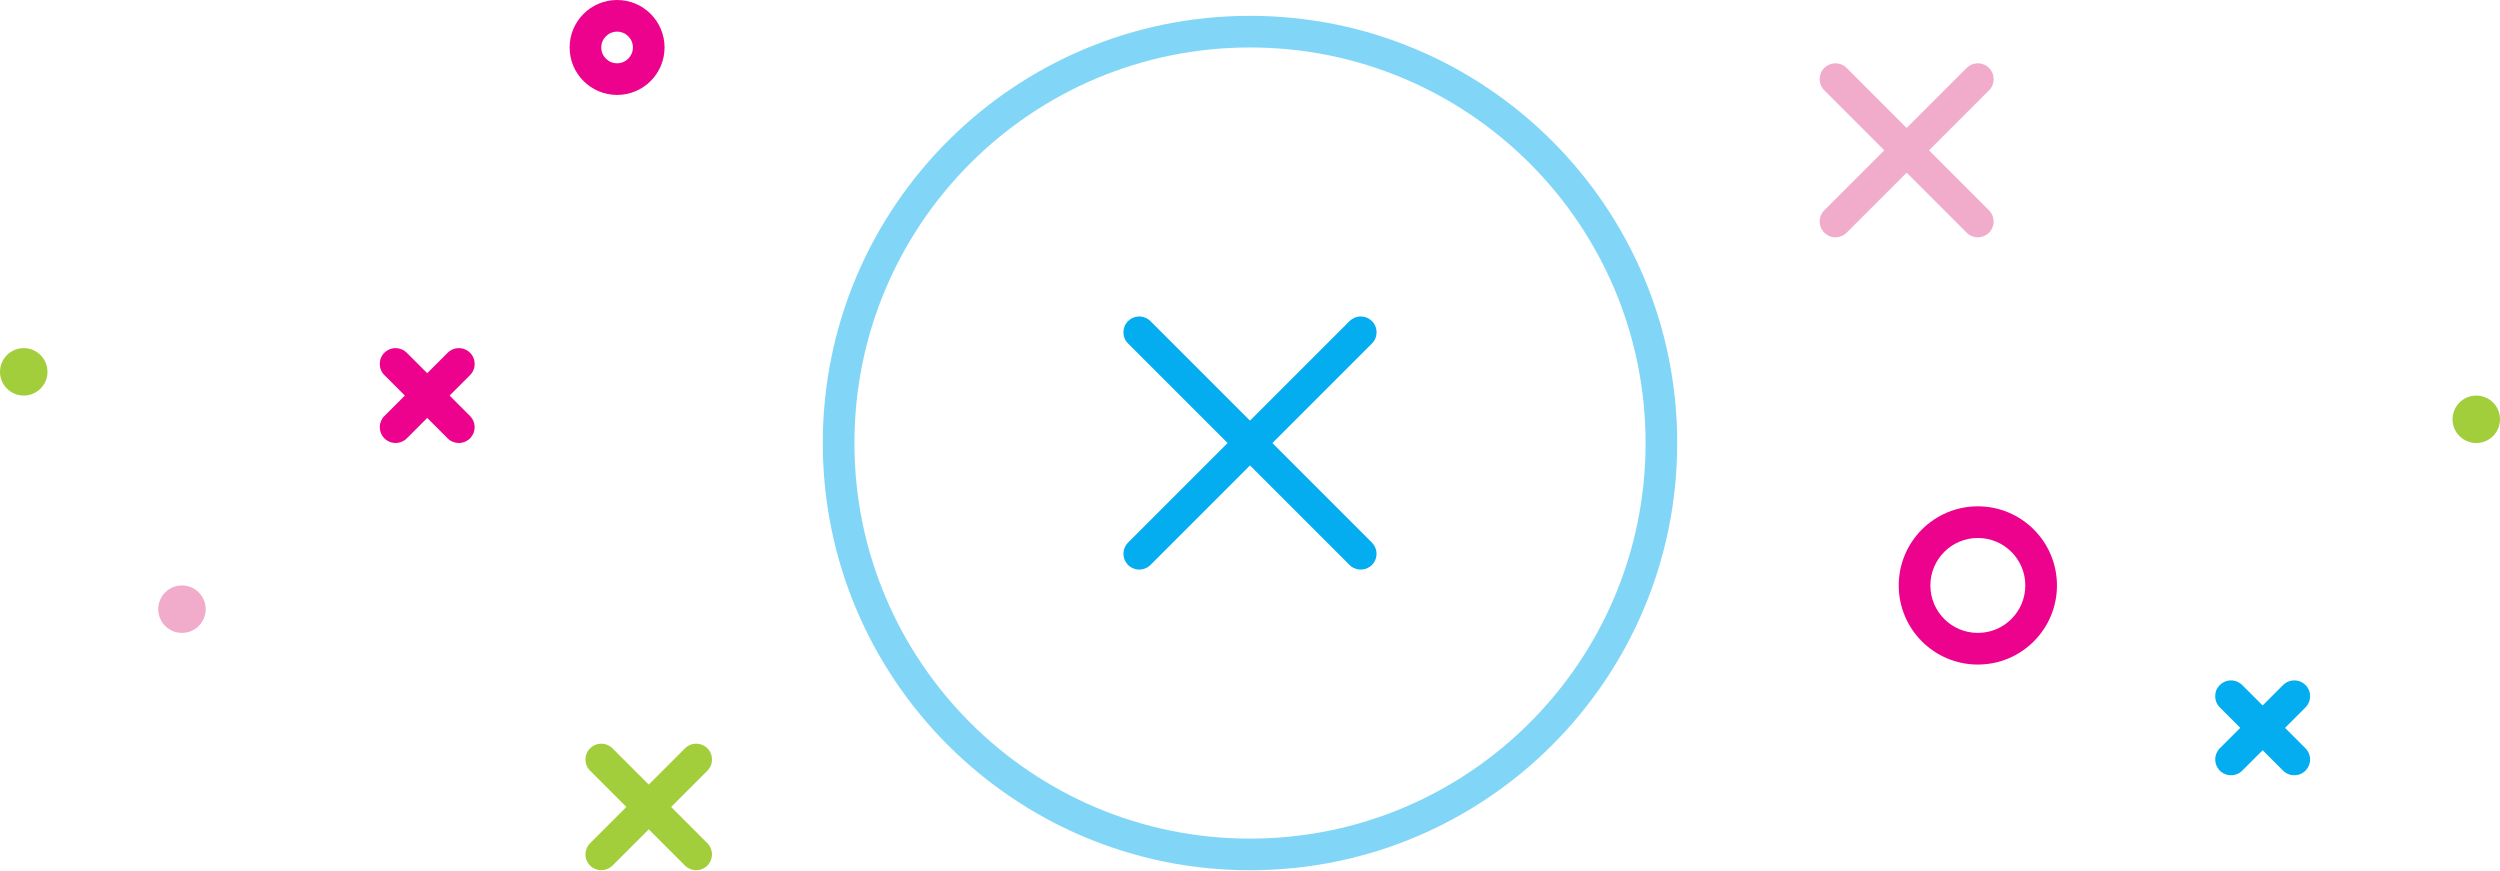
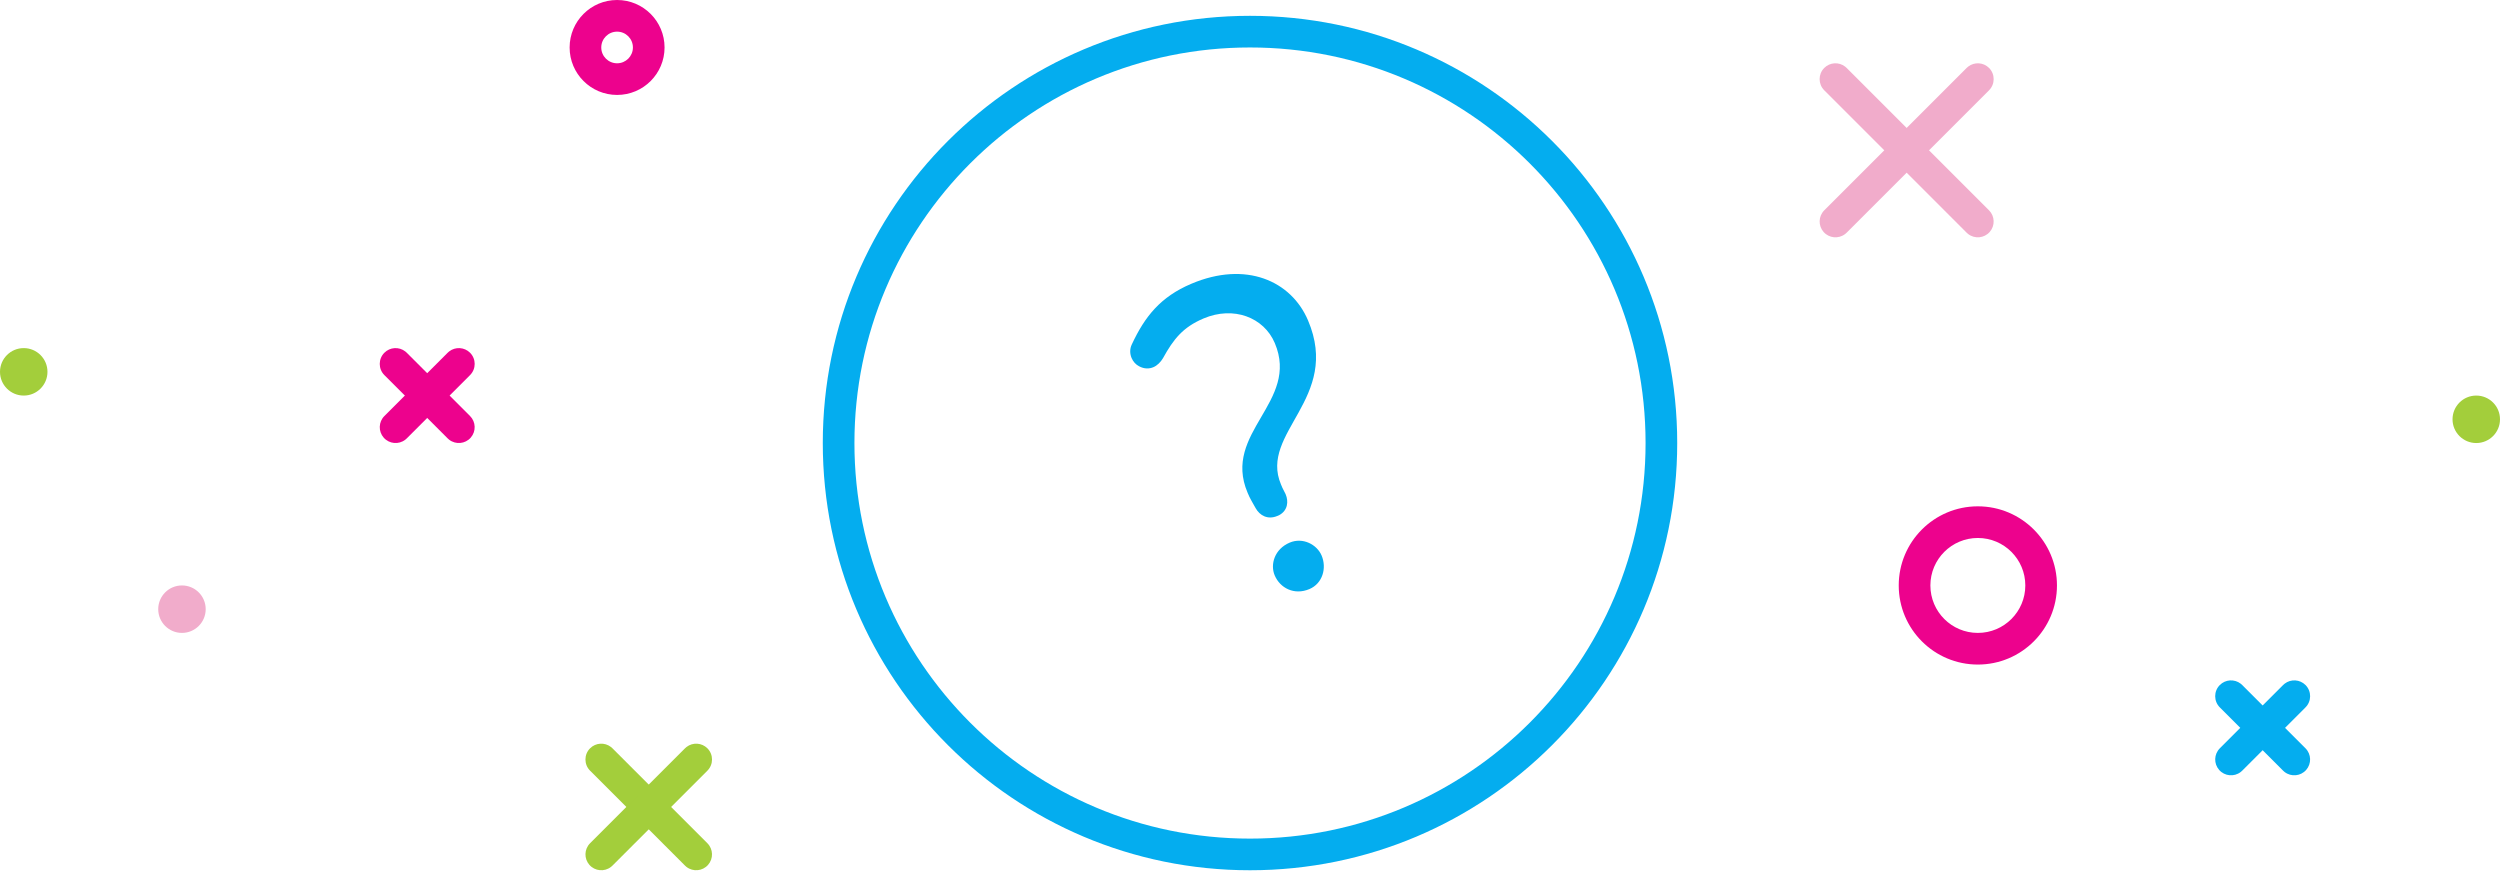
<svg xmlns="http://www.w3.org/2000/svg" width="158" height="55">
-   <path d="M37.293 47.293a1 1 0 011.32-.083l.094.083 6 6a1 1 0 01-1.32 1.497l-.094-.083-6-6a1 1 0 010-1.414z" fill="#A3CE3B" />
-   <path d="M44.707 47.293a1 1 0 00-1.32-.083l-.094.083-6 6a1 1 0 001.32 1.497l.094-.083 6-6a1 1 0 000-1.414z" fill="#A3CE3B" />
-   <path d="M24.293 22.293a1 1 0 011.32-.083l.094.083 4 4a1 1 0 01-1.32 1.497l-.094-.083-4-4a1 1 0 010-1.414z" fill="#ED028D" />
-   <path d="M29.707 22.293a1 1 0 00-1.32-.083l-.094.083-4 4a1 1 0 001.32 1.497l.094-.083 4-4a1 1 0 000-1.414z" fill="#ED028D" />
-   <path d="M140.293 43.293a1 1 0 011.32-.083l.094.083 4 4a1 1 0 01-1.32 1.497l-.094-.083-4-4a1 1 0 010-1.414z" fill="#04ADEF" />
-   <path d="M145.707 43.293a1 1 0 00-1.32-.083l-.094.083-4 4a1 1 0 001.32 1.497l.094-.083 4-4a1 1 0 000-1.414z" fill="#04ADEF" />
-   <path d="M125.707 4.293a1 1 0 00-1.32-.083l-.094.083-9 9a1 1 0 001.32 1.497l.094-.083 9-9a1 1 0 000-1.414z" fill="#F1ACCB" />
-   <path d="M115.293 4.293a1 1 0 011.32-.083l.094.083 9 9a1 1 0 01-1.32 1.497l-.094-.083-9-9a1 1 0 010-1.414z" fill="#F1ACCB" />
-   <path d="M125 32a5 5 0 100 10 5 5 0 000-10zm0 2a3 3 0 110 6 3 3 0 010-6zM39 0a3 3 0 100 6 3 3 0 000-6zm0 2a1 1 0 110 2 1 1 0 010-2z" fill="#ED028D" />
-   <circle fill="#F1ACCB" cx="11.5" cy="38.5" r="1.5" />
-   <circle fill="#A3CE3B" cx="156.5" cy="26.5" r="1.5" />
-   <circle fill="#A3CE3B" cx="1.5" cy="23.5" r="1.5" />
-   <path opacity=".5" d="M79 1c14.912 0 27 12.088 27 27S93.912 55 79 55a27 27 0 01-27-27C52 13.088 64.088 1 79 1zm0 2C65.193 3 54 14.193 54 28a25 25 0 0025 25c13.807 0 25-11.193 25-25S92.807 3 79 3z" fill="#04ADEF" />
-   <path d="M71.293 20.293a1 1 0 011.32-.083l.094.083 14 14a1 1 0 01-1.32 1.497l-.094-.083-14-14a1 1 0 010-1.414z" fill="#04ADEF" />
-   <path d="M86.707 20.293a1 1 0 00-1.32-.083l-.094.083-14 14a1 1 0 001.32 1.497l.094-.083 14-14a1 1 0 000-1.414z" fill="#04ADEF" />
+   <g fill="none">
+     <path d="M37.293 47.293a1 1 0 011.32-.083l.094.083 6 6a1 1 0 01-1.32 1.497l-.094-.083-6-6a1 1 0 010-1.414z" fill="#A3CE3B" />
+     <path d="M44.707 47.293a1 1 0 00-1.32-.083l-.094.083-6 6a1 1 0 001.32 1.497l.094-.083 6-6a1 1 0 000-1.414z" fill="#A3CE3B" />
+     <path d="M24.293 22.293a1 1 0 011.32-.083l.094.083 4 4a1 1 0 01-1.32 1.497l-.094-.083-4-4a1 1 0 010-1.414z" fill="#ED028D" />
+     <path d="M29.707 22.293a1 1 0 00-1.32-.083l-.094.083-4 4a1 1 0 001.32 1.497l.094-.083 4-4a1 1 0 000-1.414z" fill="#ED028D" />
+     <path d="M140.293 43.293a1 1 0 011.32-.083l.094.083 4 4a1 1 0 01-1.32 1.497l-.094-.083-4-4a1 1 0 010-1.414z" fill="#04ADEF" />
+     <path d="M145.707 43.293a1 1 0 00-1.32-.083l-.094.083-4 4a1 1 0 001.32 1.497l.094-.083 4-4a1 1 0 000-1.414z" fill="#04ADEF" />
+     <path d="M125.707 4.293a1 1 0 00-1.32-.083l-.094.083-9 9a1 1 0 001.32 1.497l.094-.083 9-9a1 1 0 000-1.414z" fill="#F1ACCB" />
+     <path d="M115.293 4.293a1 1 0 011.32-.083l.094.083 9 9a1 1 0 01-1.32 1.497l-.094-.083-9-9a1 1 0 010-1.414z" fill="#F1ACCB" />
+     <path d="M125 32a5 5 0 100 10 5 5 0 000-10zm0 2a3 3 0 110 6 3 3 0 010-6zM39 0a3 3 0 100 6 3 3 0 000-6zm0 2a1 1 0 110 2 1 1 0 010-2z" fill="#ED028D" />
+     <circle fill="#F1ACCB" cx="11.5" cy="38.5" r="1.5" />
+     <circle fill="#A3CE3B" cx="156.5" cy="26.5" r="1.5" />
+     <circle fill="#A3CE3B" cx="1.5" cy="23.5" r="1.5" />
+     <path d="M79 1c14.912 0 27 12.088 27 27S93.912 55 79 55a27 27 0 01-27-27C52 13.088 64.088 1 79 1zm0 2C65.193 3 54 14.193 54 28a25 25 0 0025 25c13.807 0 25-11.193 25-25S92.807 3 79 3z" fill="#04ADEF" />
+     <path d="M80.837 32.562c.565-.303.601-.886.42-1.313l-.023-.053-.185-.363-.09-.213c-1.394-3.284 3.807-5.428 1.71-10.367-1.064-2.51-3.935-3.78-7.379-2.318-1.948.827-2.935 2.065-3.76 3.833-.134.278-.127.59-.014.857.102.24.273.42.474.523.327.176.64.17.906.057.24-.102.462-.322.608-.573.659-1.194 1.251-1.95 2.56-2.505 1.895-.804 3.811-.074 4.503 1.554 1.586 3.738-3.34 5.64-1.72 9.457.068.16.147.347.253.523l.258.458c.257.457.759.748 1.373.488l.106-.045zm1.919 4.667c.827-.351 1.109-1.321.769-2.122-.295-.694-1.188-1.166-2.016-.814-.96.408-1.242 1.378-.948 2.072.34.8 1.234 1.272 2.195.864z" fill="#04ADEF" />
+   </g>
</svg>
